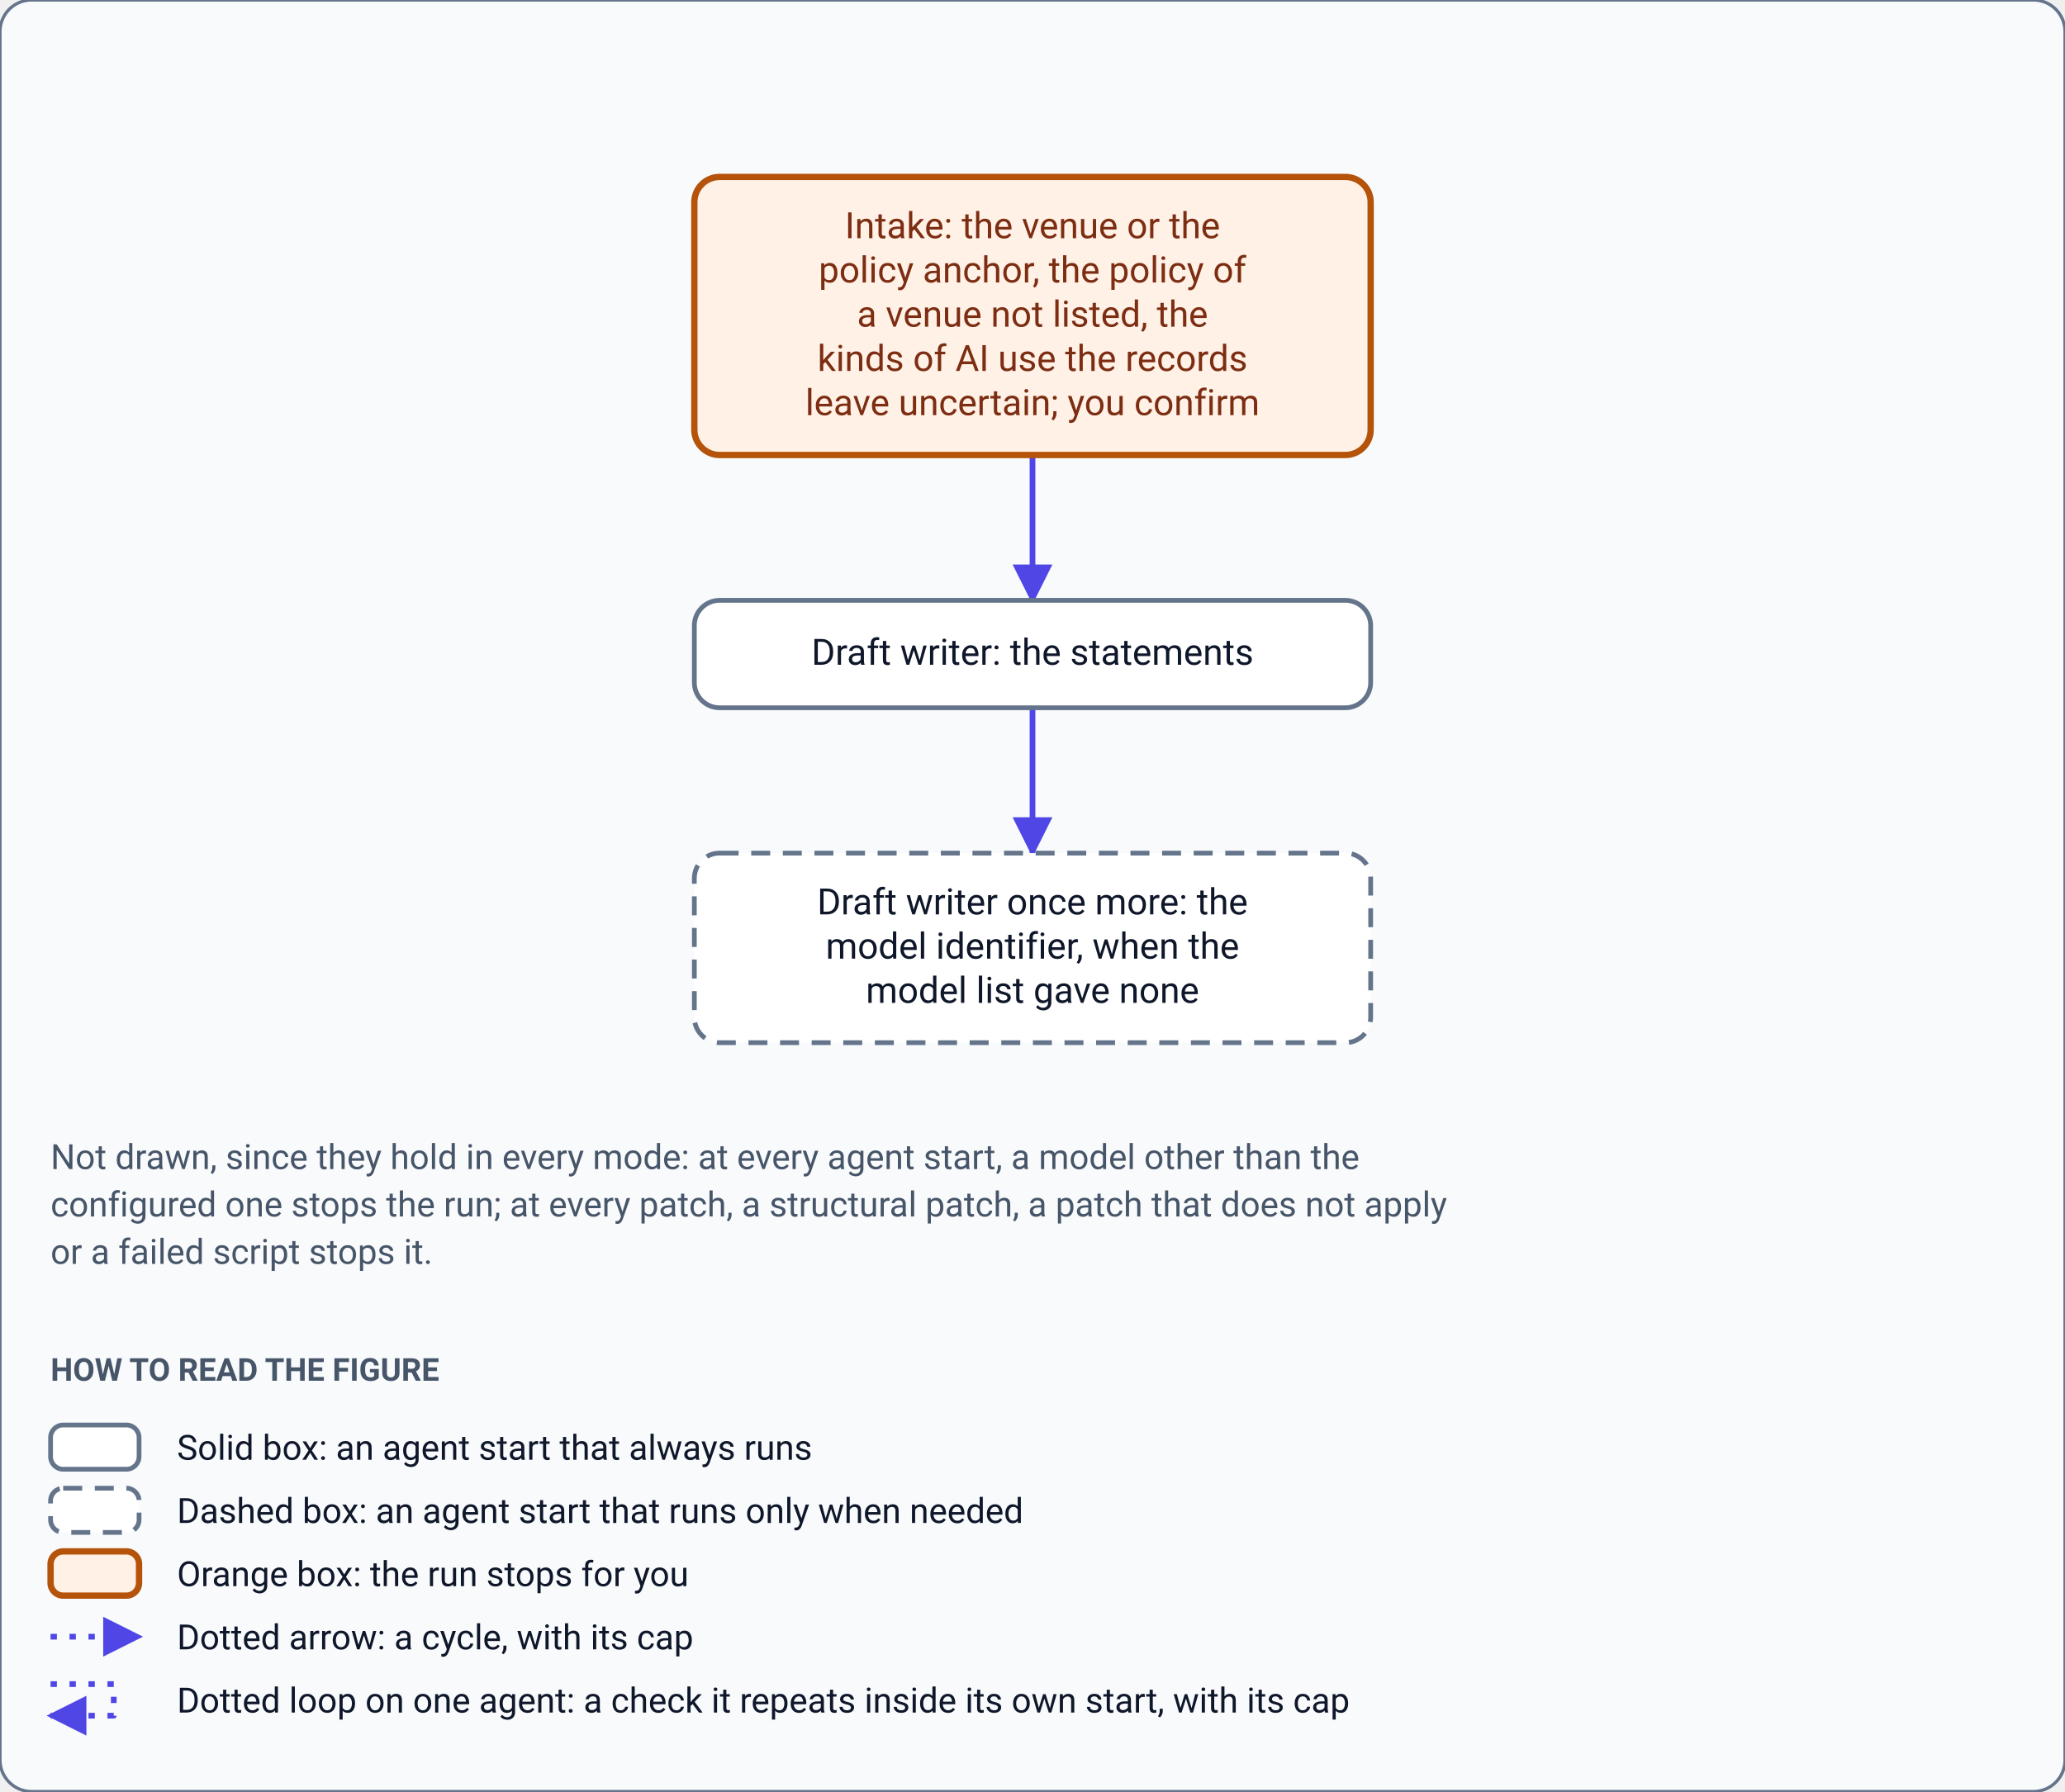
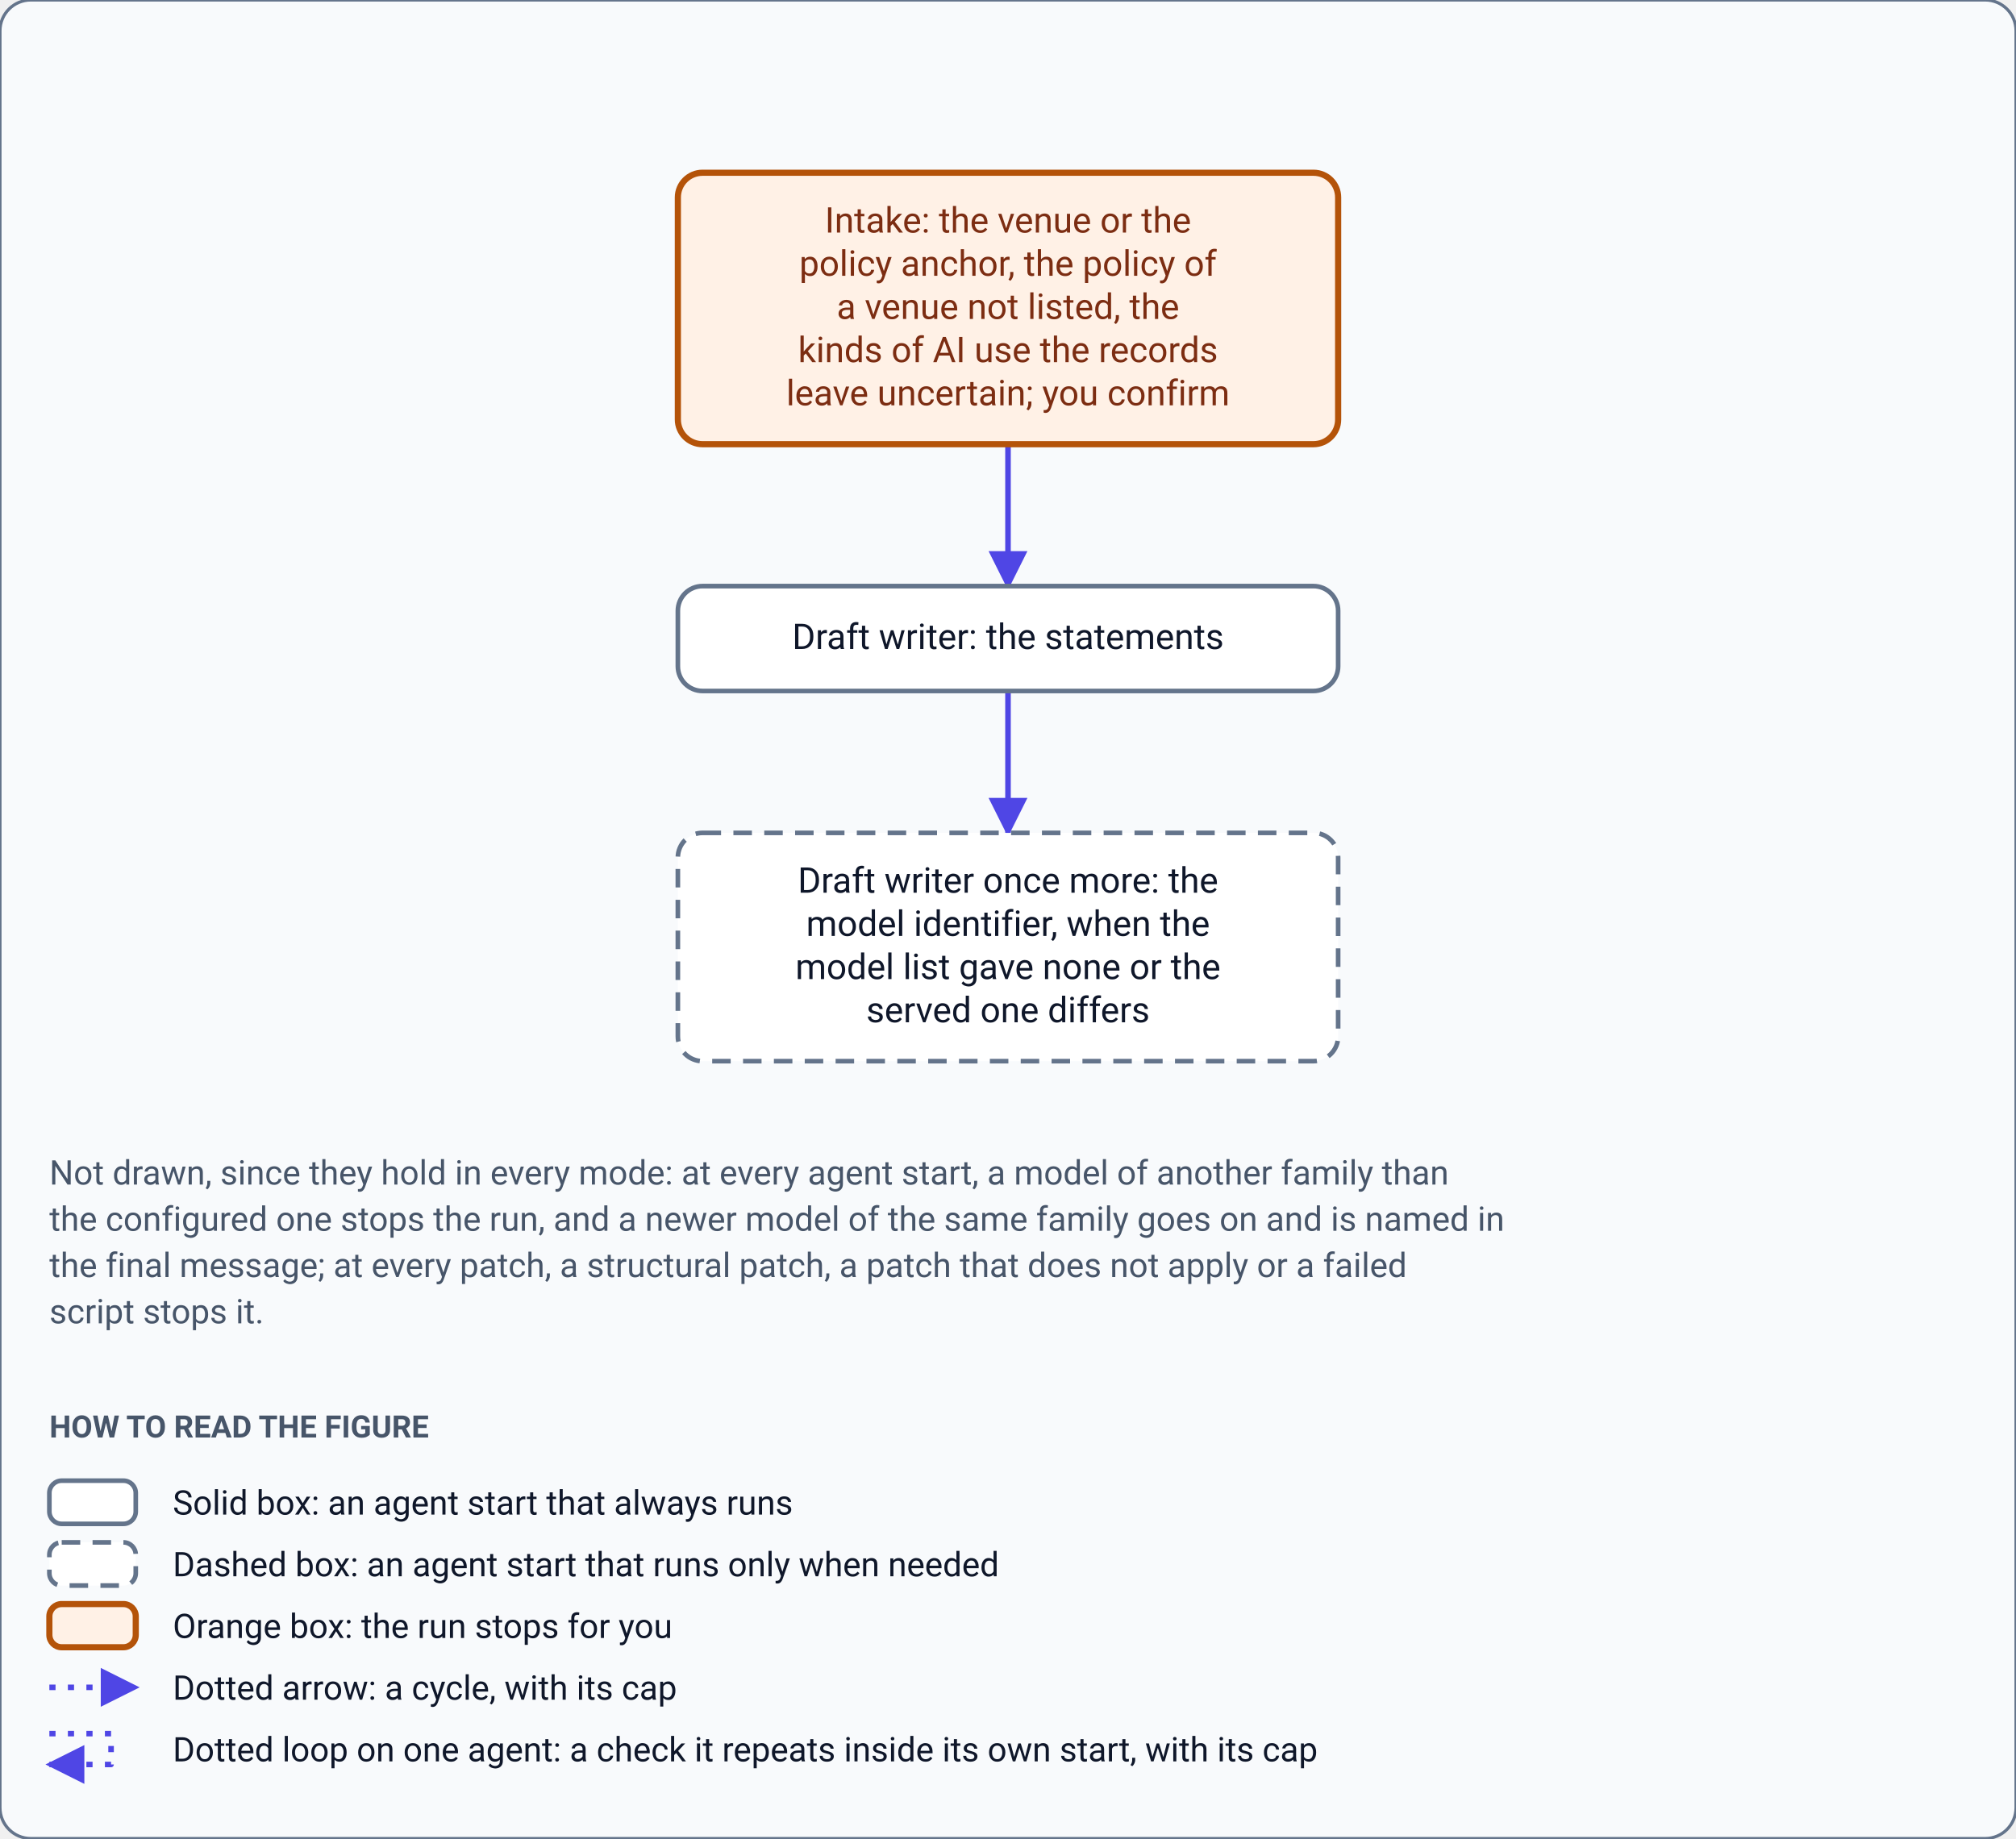
- <svg xmlns="http://www.w3.org/2000/svg" viewBox="0 0 653.4 567" width="653.4" height="567" role="img" aria-label="The disclosure mode of the paper skill. Boxes: Intake: the venue or the policy anchor, the policy of a venue not listed, the kinds of AI use the records leave uncertain; you confirm (stop); Draft writer: the statements (agent); Draft writer once more: the model identifier, when the model list gave none (agent, only when needed).">
+ <svg xmlns="http://www.w3.org/2000/svg" viewBox="0 0 653.4 596" width="653.4" height="596" role="img" aria-label="The disclosure mode of the paper skill. Boxes: Intake: the venue or the policy anchor, the policy of a venue not listed, the kinds of AI use the records leave uncertain; you confirm (stop); Draft writer: the statements (agent); Draft writer once more: the model identifier, when the model list gave none or the served one differs (agent, only when needed).">
  <defs>
    <marker id="arrow" viewBox="0 0 10 10" refX="9" refY="5" markerWidth="7" markerHeight="7" orient="auto">
      <path d="M0,0 L10,5 L0,10 z" fill="#4f46e5" />
    </marker>
  </defs>
-   <rect x="0" y="0" width="653.4" height="567" rx="10" fill="#f8fafc" stroke="#64748b" />
+   <rect x="0" y="0" width="653.4" height="596" rx="10" fill="#f8fafc" stroke="#64748b" />
  <path d="M326.7,144 L326.7,190" fill="none" stroke="#4f46e5" stroke-width="1.8" marker-end="url(#arrow)" stroke-linejoin="round" />
  <path d="M326.7,224 L326.7,270" fill="none" stroke="#4f46e5" stroke-width="1.8" marker-end="url(#arrow)" stroke-linejoin="round" />
  <rect x="219.7" y="56" width="214" height="88" rx="8" fill="#fff1e6" stroke="#b45309" stroke-width="2" />
  <text x="326.7" y="75.4" font-family="ui-sans-serif, -apple-system, 'Segoe UI', Roboto, Helvetica, Arial, sans-serif" font-size="11.5" fill="#7c2d12" font-weight="400" text-anchor="middle">Intake: the venue or the</text>
  <text x="326.7" y="89.4" font-family="ui-sans-serif, -apple-system, 'Segoe UI', Roboto, Helvetica, Arial, sans-serif" font-size="11.5" fill="#7c2d12" font-weight="400" text-anchor="middle">policy anchor, the policy of</text>
  <text x="326.7" y="103.4" font-family="ui-sans-serif, -apple-system, 'Segoe UI', Roboto, Helvetica, Arial, sans-serif" font-size="11.5" fill="#7c2d12" font-weight="400" text-anchor="middle">a venue not listed, the</text>
  <text x="326.7" y="117.4" font-family="ui-sans-serif, -apple-system, 'Segoe UI', Roboto, Helvetica, Arial, sans-serif" font-size="11.5" fill="#7c2d12" font-weight="400" text-anchor="middle">kinds of AI use the records</text>
  <text x="326.7" y="131.4" font-family="ui-sans-serif, -apple-system, 'Segoe UI', Roboto, Helvetica, Arial, sans-serif" font-size="11.5" fill="#7c2d12" font-weight="400" text-anchor="middle">leave uncertain; you confirm</text>
  <rect x="219.7" y="190" width="214" height="34" rx="8" fill="#ffffff" stroke="#64748b" stroke-width="1.5" />
  <text x="326.7" y="210.4" font-family="ui-sans-serif, -apple-system, 'Segoe UI', Roboto, Helvetica, Arial, sans-serif" font-size="11.5" fill="#0f172a" font-weight="400" text-anchor="middle">Draft writer: the statements</text>
-   <rect x="219.7" y="270" width="214" height="60" rx="8" fill="#ffffff" stroke="#64748b" stroke-width="1.5" stroke-dasharray="6 4" />
+   <rect x="219.7" y="270" width="214" height="74" rx="8" fill="#ffffff" stroke="#64748b" stroke-width="1.5" stroke-dasharray="6 4" />
  <text x="326.7" y="289.4" font-family="ui-sans-serif, -apple-system, 'Segoe UI', Roboto, Helvetica, Arial, sans-serif" font-size="11.5" fill="#0f172a" font-weight="400" text-anchor="middle">Draft writer once more: the</text>
  <text x="326.7" y="303.4" font-family="ui-sans-serif, -apple-system, 'Segoe UI', Roboto, Helvetica, Arial, sans-serif" font-size="11.5" fill="#0f172a" font-weight="400" text-anchor="middle">model identifier, when the</text>
-   <text x="326.7" y="317.4" font-family="ui-sans-serif, -apple-system, 'Segoe UI', Roboto, Helvetica, Arial, sans-serif" font-size="11.5" fill="#0f172a" font-weight="400" text-anchor="middle">model list gave none</text>
-   <text x="16" y="370" font-family="ui-sans-serif, -apple-system, 'Segoe UI', Roboto, Helvetica, Arial, sans-serif" font-size="11" fill="#475569" font-weight="400" text-anchor="start">Not drawn, since they hold in every mode: at every agent start, a model other than the</text>
-   <text x="16" y="385" font-family="ui-sans-serif, -apple-system, 'Segoe UI', Roboto, Helvetica, Arial, sans-serif" font-size="11" fill="#475569" font-weight="400" text-anchor="start">configured one stops the run; at every patch, a structural patch, a patch that does not apply</text>
-   <text x="16" y="400" font-family="ui-sans-serif, -apple-system, 'Segoe UI', Roboto, Helvetica, Arial, sans-serif" font-size="11" fill="#475569" font-weight="400" text-anchor="start">or a failed script stops it.</text>
-   <text x="16" y="437" font-family="ui-sans-serif, -apple-system, 'Segoe UI', Roboto, Helvetica, Arial, sans-serif" font-size="10" fill="#475569" font-weight="700" text-anchor="start">HOW TO READ THE FIGURE</text>
-   <rect x="16" y="451" width="28" height="14" rx="4" fill="#ffffff" stroke="#64748b" stroke-width="1.5" />
-   <text x="56" y="462" font-family="ui-sans-serif, -apple-system, 'Segoe UI', Roboto, Helvetica, Arial, sans-serif" font-size="11" fill="#0f172a" font-weight="400" text-anchor="start">Solid box: an agent start that always runs</text>
-   <rect x="16" y="471" width="28" height="14" rx="4" fill="#ffffff" stroke="#64748b" stroke-width="1.5" stroke-dasharray="6 4" />
-   <text x="56" y="482" font-family="ui-sans-serif, -apple-system, 'Segoe UI', Roboto, Helvetica, Arial, sans-serif" font-size="11" fill="#0f172a" font-weight="400" text-anchor="start">Dashed box: an agent start that runs only when needed</text>
-   <rect x="16" y="491" width="28" height="14" rx="4" fill="#fff1e6" stroke="#b45309" stroke-width="2" />
-   <text x="56" y="502" font-family="ui-sans-serif, -apple-system, 'Segoe UI', Roboto, Helvetica, Arial, sans-serif" font-size="11" fill="#0f172a" font-weight="400" text-anchor="start">Orange box: the run stops for you</text>
-   <path d="M16,518 L44,518" fill="none" stroke="#4f46e5" stroke-width="1.8" stroke-dasharray="2 4" marker-end="url(#arrow)" stroke-linejoin="round" />
-   <text x="56" y="522" font-family="ui-sans-serif, -apple-system, 'Segoe UI', Roboto, Helvetica, Arial, sans-serif" font-size="11" fill="#0f172a" font-weight="400" text-anchor="start">Dotted arrow: a cycle, with its cap</text>
-   <path d="M16,533 L36,533 L36,543 L16,543" fill="none" stroke="#4f46e5" stroke-width="1.8" stroke-dasharray="2 4" marker-end="url(#arrow)" stroke-linejoin="round" />
-   <text x="56" y="542" font-family="ui-sans-serif, -apple-system, 'Segoe UI', Roboto, Helvetica, Arial, sans-serif" font-size="11" fill="#0f172a" font-weight="400" text-anchor="start">Dotted loop on one agent: a check it repeats inside its own start, with its cap</text>
+   <text x="326.7" y="317.4" font-family="ui-sans-serif, -apple-system, 'Segoe UI', Roboto, Helvetica, Arial, sans-serif" font-size="11.5" fill="#0f172a" font-weight="400" text-anchor="middle">model list gave none or the</text>
+   <text x="326.7" y="331.4" font-family="ui-sans-serif, -apple-system, 'Segoe UI', Roboto, Helvetica, Arial, sans-serif" font-size="11.5" fill="#0f172a" font-weight="400" text-anchor="middle">served one differs</text>
+   <text x="16" y="384" font-family="ui-sans-serif, -apple-system, 'Segoe UI', Roboto, Helvetica, Arial, sans-serif" font-size="11" fill="#475569" font-weight="400" text-anchor="start">Not drawn, since they hold in every mode: at every agent start, a model of another family than</text>
+   <text x="16" y="399" font-family="ui-sans-serif, -apple-system, 'Segoe UI', Roboto, Helvetica, Arial, sans-serif" font-size="11" fill="#475569" font-weight="400" text-anchor="start">the configured one stops the run, and a newer model of the same family goes on and is named in</text>
+   <text x="16" y="414" font-family="ui-sans-serif, -apple-system, 'Segoe UI', Roboto, Helvetica, Arial, sans-serif" font-size="11" fill="#475569" font-weight="400" text-anchor="start">the final message; at every patch, a structural patch, a patch that does not apply or a failed</text>
+   <text x="16" y="429" font-family="ui-sans-serif, -apple-system, 'Segoe UI', Roboto, Helvetica, Arial, sans-serif" font-size="11" fill="#475569" font-weight="400" text-anchor="start">script stops it.</text>
+   <text x="16" y="466" font-family="ui-sans-serif, -apple-system, 'Segoe UI', Roboto, Helvetica, Arial, sans-serif" font-size="10" fill="#475569" font-weight="700" text-anchor="start">HOW TO READ THE FIGURE</text>
+   <rect x="16" y="480" width="28" height="14" rx="4" fill="#ffffff" stroke="#64748b" stroke-width="1.5" />
+   <text x="56" y="491" font-family="ui-sans-serif, -apple-system, 'Segoe UI', Roboto, Helvetica, Arial, sans-serif" font-size="11" fill="#0f172a" font-weight="400" text-anchor="start">Solid box: an agent start that always runs</text>
+   <rect x="16" y="500" width="28" height="14" rx="4" fill="#ffffff" stroke="#64748b" stroke-width="1.5" stroke-dasharray="6 4" />
+   <text x="56" y="511" font-family="ui-sans-serif, -apple-system, 'Segoe UI', Roboto, Helvetica, Arial, sans-serif" font-size="11" fill="#0f172a" font-weight="400" text-anchor="start">Dashed box: an agent start that runs only when needed</text>
+   <rect x="16" y="520" width="28" height="14" rx="4" fill="#fff1e6" stroke="#b45309" stroke-width="2" />
+   <text x="56" y="531" font-family="ui-sans-serif, -apple-system, 'Segoe UI', Roboto, Helvetica, Arial, sans-serif" font-size="11" fill="#0f172a" font-weight="400" text-anchor="start">Orange box: the run stops for you</text>
+   <path d="M16,547 L44,547" fill="none" stroke="#4f46e5" stroke-width="1.8" stroke-dasharray="2 4" marker-end="url(#arrow)" stroke-linejoin="round" />
+   <text x="56" y="551" font-family="ui-sans-serif, -apple-system, 'Segoe UI', Roboto, Helvetica, Arial, sans-serif" font-size="11" fill="#0f172a" font-weight="400" text-anchor="start">Dotted arrow: a cycle, with its cap</text>
+   <path d="M16,562 L36,562 L36,572 L16,572" fill="none" stroke="#4f46e5" stroke-width="1.8" stroke-dasharray="2 4" marker-end="url(#arrow)" stroke-linejoin="round" />
+   <text x="56" y="571" font-family="ui-sans-serif, -apple-system, 'Segoe UI', Roboto, Helvetica, Arial, sans-serif" font-size="11" fill="#0f172a" font-weight="400" text-anchor="start">Dotted loop on one agent: a check it repeats inside its own start, with its cap</text>
</svg>
